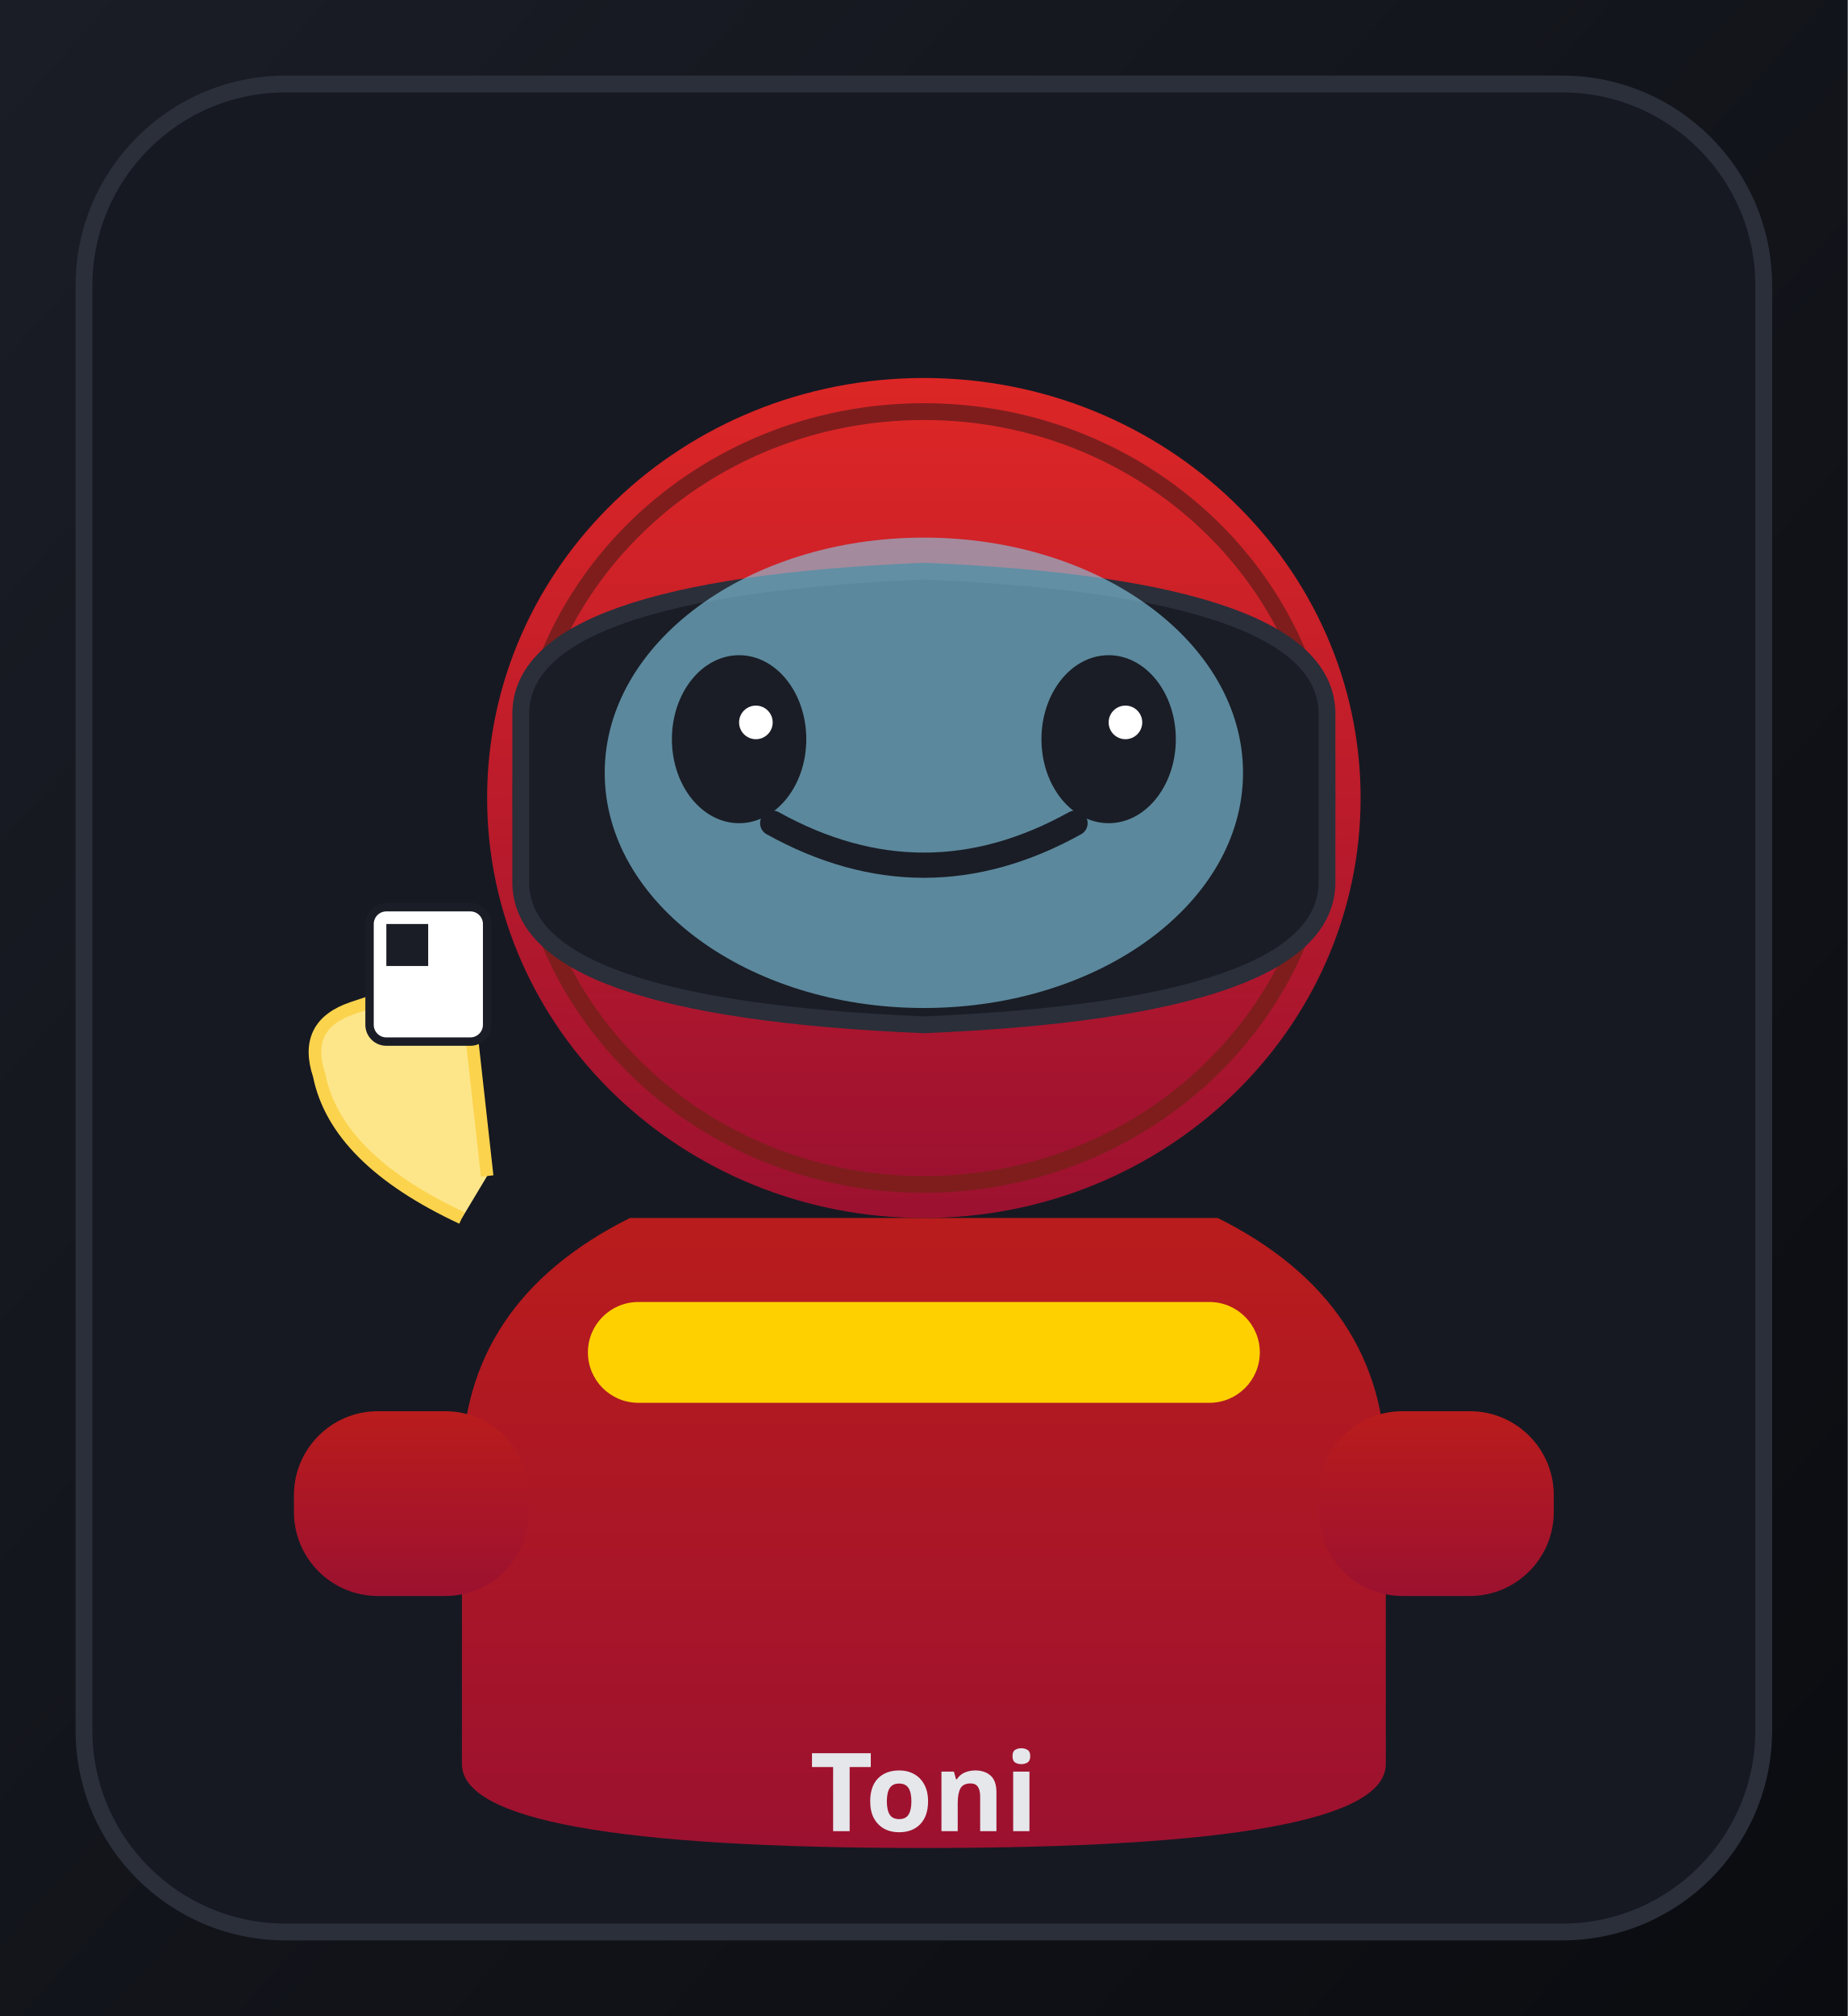
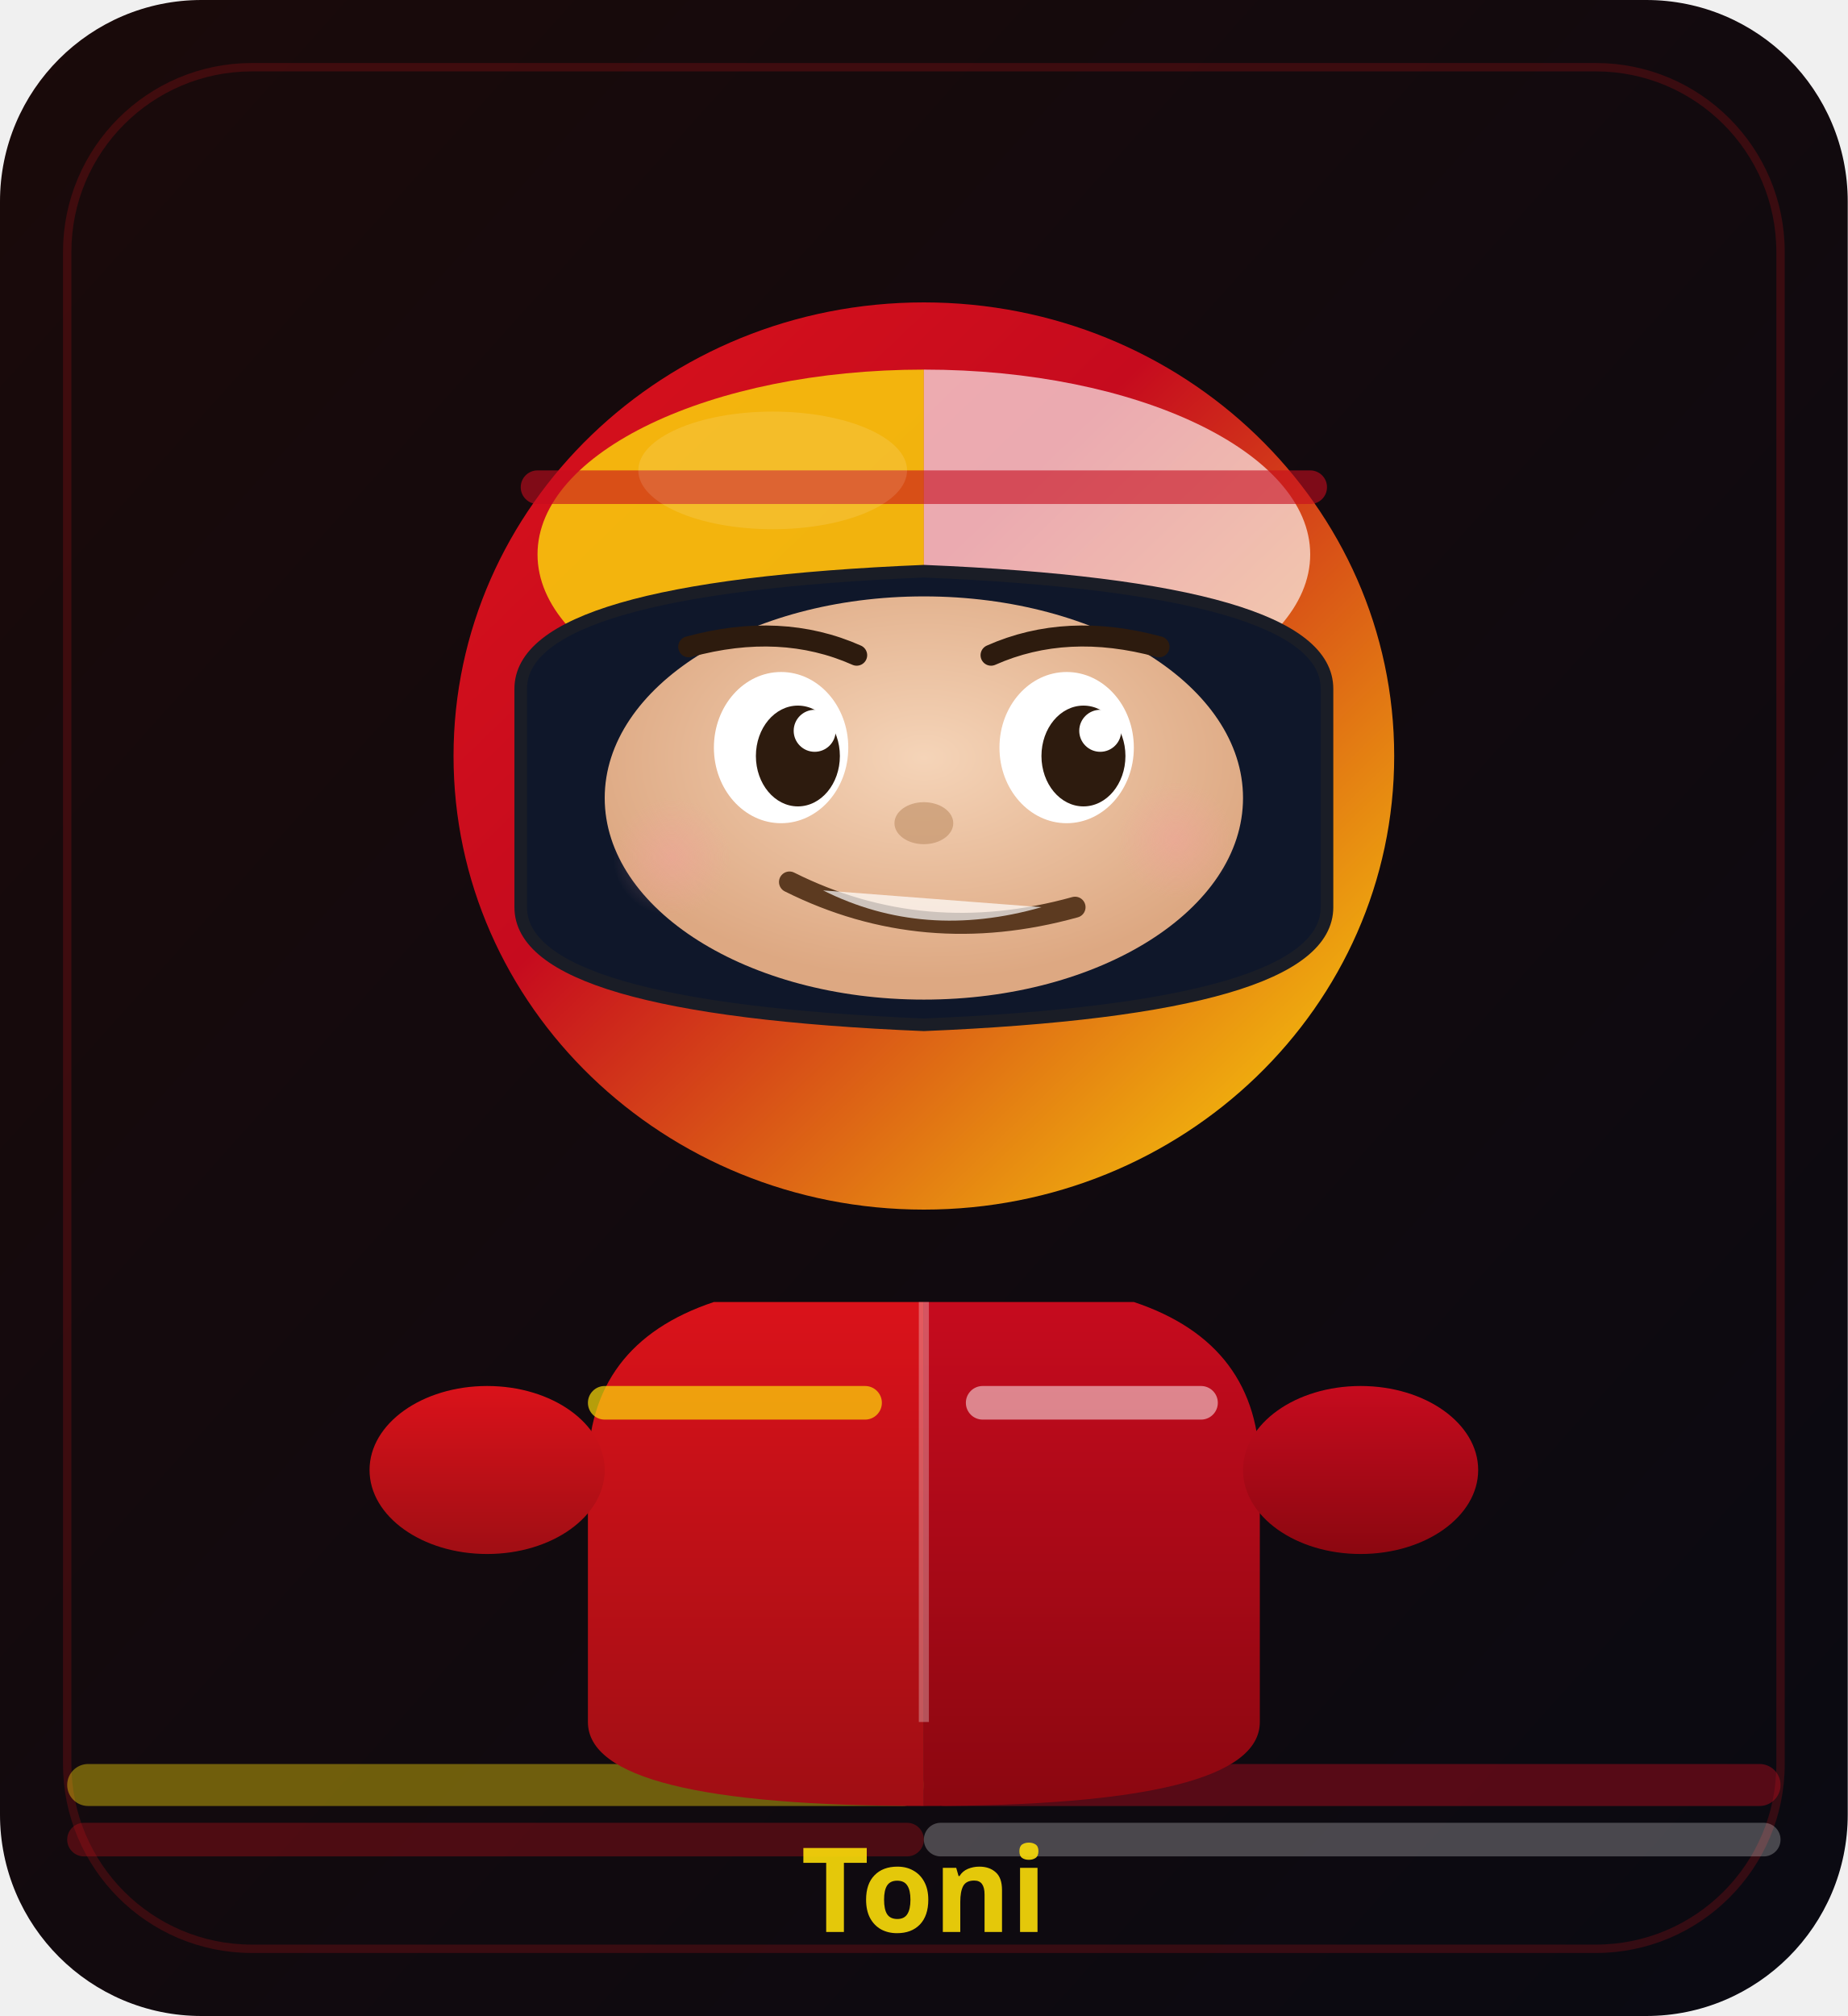
<svg xmlns="http://www.w3.org/2000/svg" viewBox="0 0 220 240">
  <defs>
-     <linearGradient id="toni-bg" x1="0%" y1="0%" x2="100%" y2="100%">
-       <stop offset="0%" style="stop-color:#1a1d26" />
-       <stop offset="100%" style="stop-color:#0b0c10" />
+     <linearGradient id="t-bg" x1="0%" y1="0%" x2="100%" y2="100%">
+       <stop offset="0%" stop-color="#1a0a0a" />
+       <stop offset="100%" stop-color="#0a0a12" />
    </linearGradient>
-     <linearGradient id="toni-suit" x1="0%" y1="0%" x2="0%" y2="100%">
-       <stop offset="0%" style="stop-color:#B91C1C" />
-       <stop offset="100%" style="stop-color:#9C1130" />
+     <linearGradient id="t-helmet" x1="0%" y1="0%" x2="100%" y2="100%">
+       <stop offset="0%" stop-color="#DA121A" />
+       <stop offset="40%" stop-color="#C60B1E" />
+       <stop offset="100%" stop-color="#FCDD09" />
    </linearGradient>
-     <linearGradient id="toni-helmet" x1="0%" y1="0%" x2="0%" y2="100%">
-       <stop offset="0%" style="stop-color:#DC2626" />
-       <stop offset="100%" style="stop-color:#9C1130" />
+     <linearGradient id="t-suit-l" x1="0%" y1="0%" x2="0%" y2="100%">
+       <stop offset="0%" stop-color="#DA121A" />
+       <stop offset="100%" stop-color="#A00E14" />
    </linearGradient>
+     <linearGradient id="t-suit-r" x1="0%" y1="0%" x2="0%" y2="100%">
+       <stop offset="0%" stop-color="#C60B1E" />
+       <stop offset="100%" stop-color="#8B0710" />
+     </linearGradient>
+     <radialGradient id="t-skin" cx="50%" cy="40%" r="55%">
+       <stop offset="0%" stop-color="#F5D4B8" />
+       <stop offset="100%" stop-color="#DDA882" />
+     </radialGradient>
+     <radialGradient id="t-cheek" cx="50%" cy="50%" r="50%">
+       <stop offset="0%" stop-color="#F5A0A0" stop-opacity=".4" />
+       <stop offset="100%" stop-color="#F5A0A0" stop-opacity="0" />
+     </radialGradient>
  </defs>
-   <rect width="220" height="240" fill="url(#toni-bg)" />
-   <rect x="10" y="10" width="200" height="220" rx="24" fill="#161922" stroke="#2a2f3a" stroke-width="2" />
-   <path d="M55 175 Q55 155 75 145 L145 145 Q165 155 165 175 L165 210 Q165 220 110 220 Q55 220 55 210 Z" fill="url(#toni-suit)" />
-   <rect x="35" y="168" width="28" height="22" rx="10" fill="url(#toni-suit)" />
-   <rect x="157" y="168" width="28" height="22" rx="10" fill="url(#toni-suit)" />
-   <rect x="70" y="155" width="80" height="12" rx="6" fill="#FFD000" />
-   <ellipse cx="110" cy="95" rx="52" ry="50" fill="url(#toni-helmet)" />
-   <ellipse cx="110" cy="95" rx="48" ry="46" fill="url(#toni-helmet)" stroke="#7F1D1D" stroke-width="2" />
-   <path d="M62 85 Q62 70 110 68 Q158 70 158 85 L158 105 Q158 120 110 122 Q62 120 62 105 Z" fill="#1a1d26" stroke="#2a2f3a" stroke-width="2" />
-   <ellipse cx="110" cy="92" rx="38" ry="28" fill="#87CEEB" opacity="0.6" />
-   <ellipse cx="88" cy="88" rx="8" ry="10" fill="#1a1d26" />
-   <ellipse cx="132" cy="88" rx="8" ry="10" fill="#1a1d26" />
-   <circle cx="90" cy="86" r="2" fill="white" />
-   <circle cx="134" cy="86" r="2" fill="white" />
-   <path d="M92 98 Q110 108 128 98" stroke="#1a1d26" stroke-width="3" fill="none" stroke-linecap="round" />
-   <path d="M55 145 Q40 138 38 128 Q36 122 42 120 L48 118 Q54 116 56 122 L58 140" fill="#FDE68A" stroke="#FCD34D" stroke-width="1.5" />
-   <rect x="44" y="108" width="14" height="16" rx="2" fill="#FFFFFF" stroke="#1a1d26" stroke-width="1" />
-   <rect x="46" y="110" width="5" height="5" fill="#1a1d26" />
-   <rect x="51" y="110" width="5" height="5" fill="#FFFFFF" />
-   <text x="110" y="218" font-family="system-ui,sans-serif" font-size="13" font-weight="600" fill="#e5e7eb" text-anchor="middle">Toni</text>
+   <rect width="220" height="240" rx="24" fill="url(#t-bg)" />
+   <rect x="8" y="8" width="204" height="224" rx="22" fill="none" stroke="#DA121A" stroke-width="1" opacity=".2" />
+   <rect x="8" y="210" width="102" height="5" rx="2.5" fill="#FCDD09" opacity=".4" />
+   <rect x="110" y="210" width="102" height="5" rx="2.5" fill="#C60B1E" opacity=".4" />
+   <rect x="8" y="217" width="102" height="4" rx="2" fill="#DA121A" opacity=".3" />
+   <rect x="110" y="217" width="102" height="4" rx="2" fill="white" opacity=".25" />
+   <clipPath id="t-body-l">
+     <rect x="70" y="155" width="40" height="60" />
+   </clipPath>
+   <clipPath id="t-body-r">
+     <rect x="110" y="155" width="40" height="60" />
+   </clipPath>
+   <path d="M70 175 Q70 160 85 155 L135 155 Q150 160 150 175 L150 205 Q150 215 110 215 Q70 215 70 205 Z" fill="url(#t-suit-l)" clip-path="url(#t-body-l)" />
+   <path d="M70 175 Q70 160 85 155 L135 155 Q150 160 150 175 L150 205 Q150 215 110 215 Q70 215 70 205 Z" fill="url(#t-suit-r)" clip-path="url(#t-body-r)" />
+   <path d="M110 155 L110 205" stroke="white" stroke-width="1.2" opacity=".3" />
+   <rect x="70" y="165" width="35" height="4" rx="2" fill="#FCDD09" opacity=".7" />
+   <rect x="115" y="165" width="30" height="4" rx="2" fill="white" opacity=".5" />
+   <ellipse cx="58" cy="175" rx="14" ry="10" fill="url(#t-suit-l)" />
+   <ellipse cx="162" cy="175" rx="14" ry="10" fill="url(#t-suit-r)" />
+   <ellipse cx="110" cy="90" rx="56" ry="54" fill="url(#t-helmet)" />
+   <clipPath id="t-h-l">
+     <rect x="54" y="36" width="56" height="75" />
+   </clipPath>
+   <clipPath id="t-h-r">
+     <rect x="110" y="36" width="56" height="75" />
+   </clipPath>
+   <ellipse cx="110" cy="66" rx="46" ry="22" fill="#FCDD09" clip-path="url(#t-h-l)" opacity=".8" />
+   <ellipse cx="110" cy="66" rx="46" ry="22" fill="white" clip-path="url(#t-h-r)" opacity=".65" />
+   <rect x="62" y="56" width="96" height="4" rx="2" fill="#C60B1E" opacity=".6" />
+   <ellipse cx="92" cy="56" rx="16" ry="7" fill="white" opacity=".12" />
+   <path d="M62 82 Q62 70 110 68 Q158 70 158 82 L158 108 Q158 120 110 122 Q62 120 62 108 Z" fill="#0f172a" stroke="#1a1d26" stroke-width="1.5" />
+   <ellipse cx="110" cy="95" rx="38" ry="24" fill="url(#t-skin)" />
+   <ellipse cx="93" cy="89" rx="8" ry="9" fill="white" />
+   <ellipse cx="127" cy="89" rx="8" ry="9" fill="white" />
+   <ellipse cx="95" cy="90" rx="5" ry="6" fill="#2D1B0E" />
+   <ellipse cx="129" cy="90" rx="5" ry="6" fill="#2D1B0E" />
+   <circle cx="97" cy="87" r="2.5" fill="white" />
+   <circle cx="131" cy="87" r="2.5" fill="white" />
+   <path d="M82 77 Q93 74 102 78" stroke="#2D1B0E" stroke-width="2.5" fill="none" stroke-linecap="round" />
+   <path d="M118 78 Q127 74 138 77" stroke="#2D1B0E" stroke-width="2.5" fill="none" stroke-linecap="round" />
+   <ellipse cx="110" cy="98" rx="3.5" ry="2.5" fill="#C4956E" opacity=".7" />
+   <path d="M94 105 Q110 113 128 108" stroke="#5C3A20" stroke-width="2.5" fill="none" stroke-linecap="round" />
+   <path d="M98 106 Q110 112 124 108" fill="white" opacity=".7" />
+   <circle cx="80" cy="102" r="7" fill="url(#t-cheek)" />
+   <circle cx="140" cy="100" r="7" fill="url(#t-cheek)" />
+   <text x="110" y="230" font-family="system-ui,sans-serif" font-size="14" font-weight="700" fill="#FCDD09" text-anchor="middle" opacity=".9">Toni</text>
</svg>
